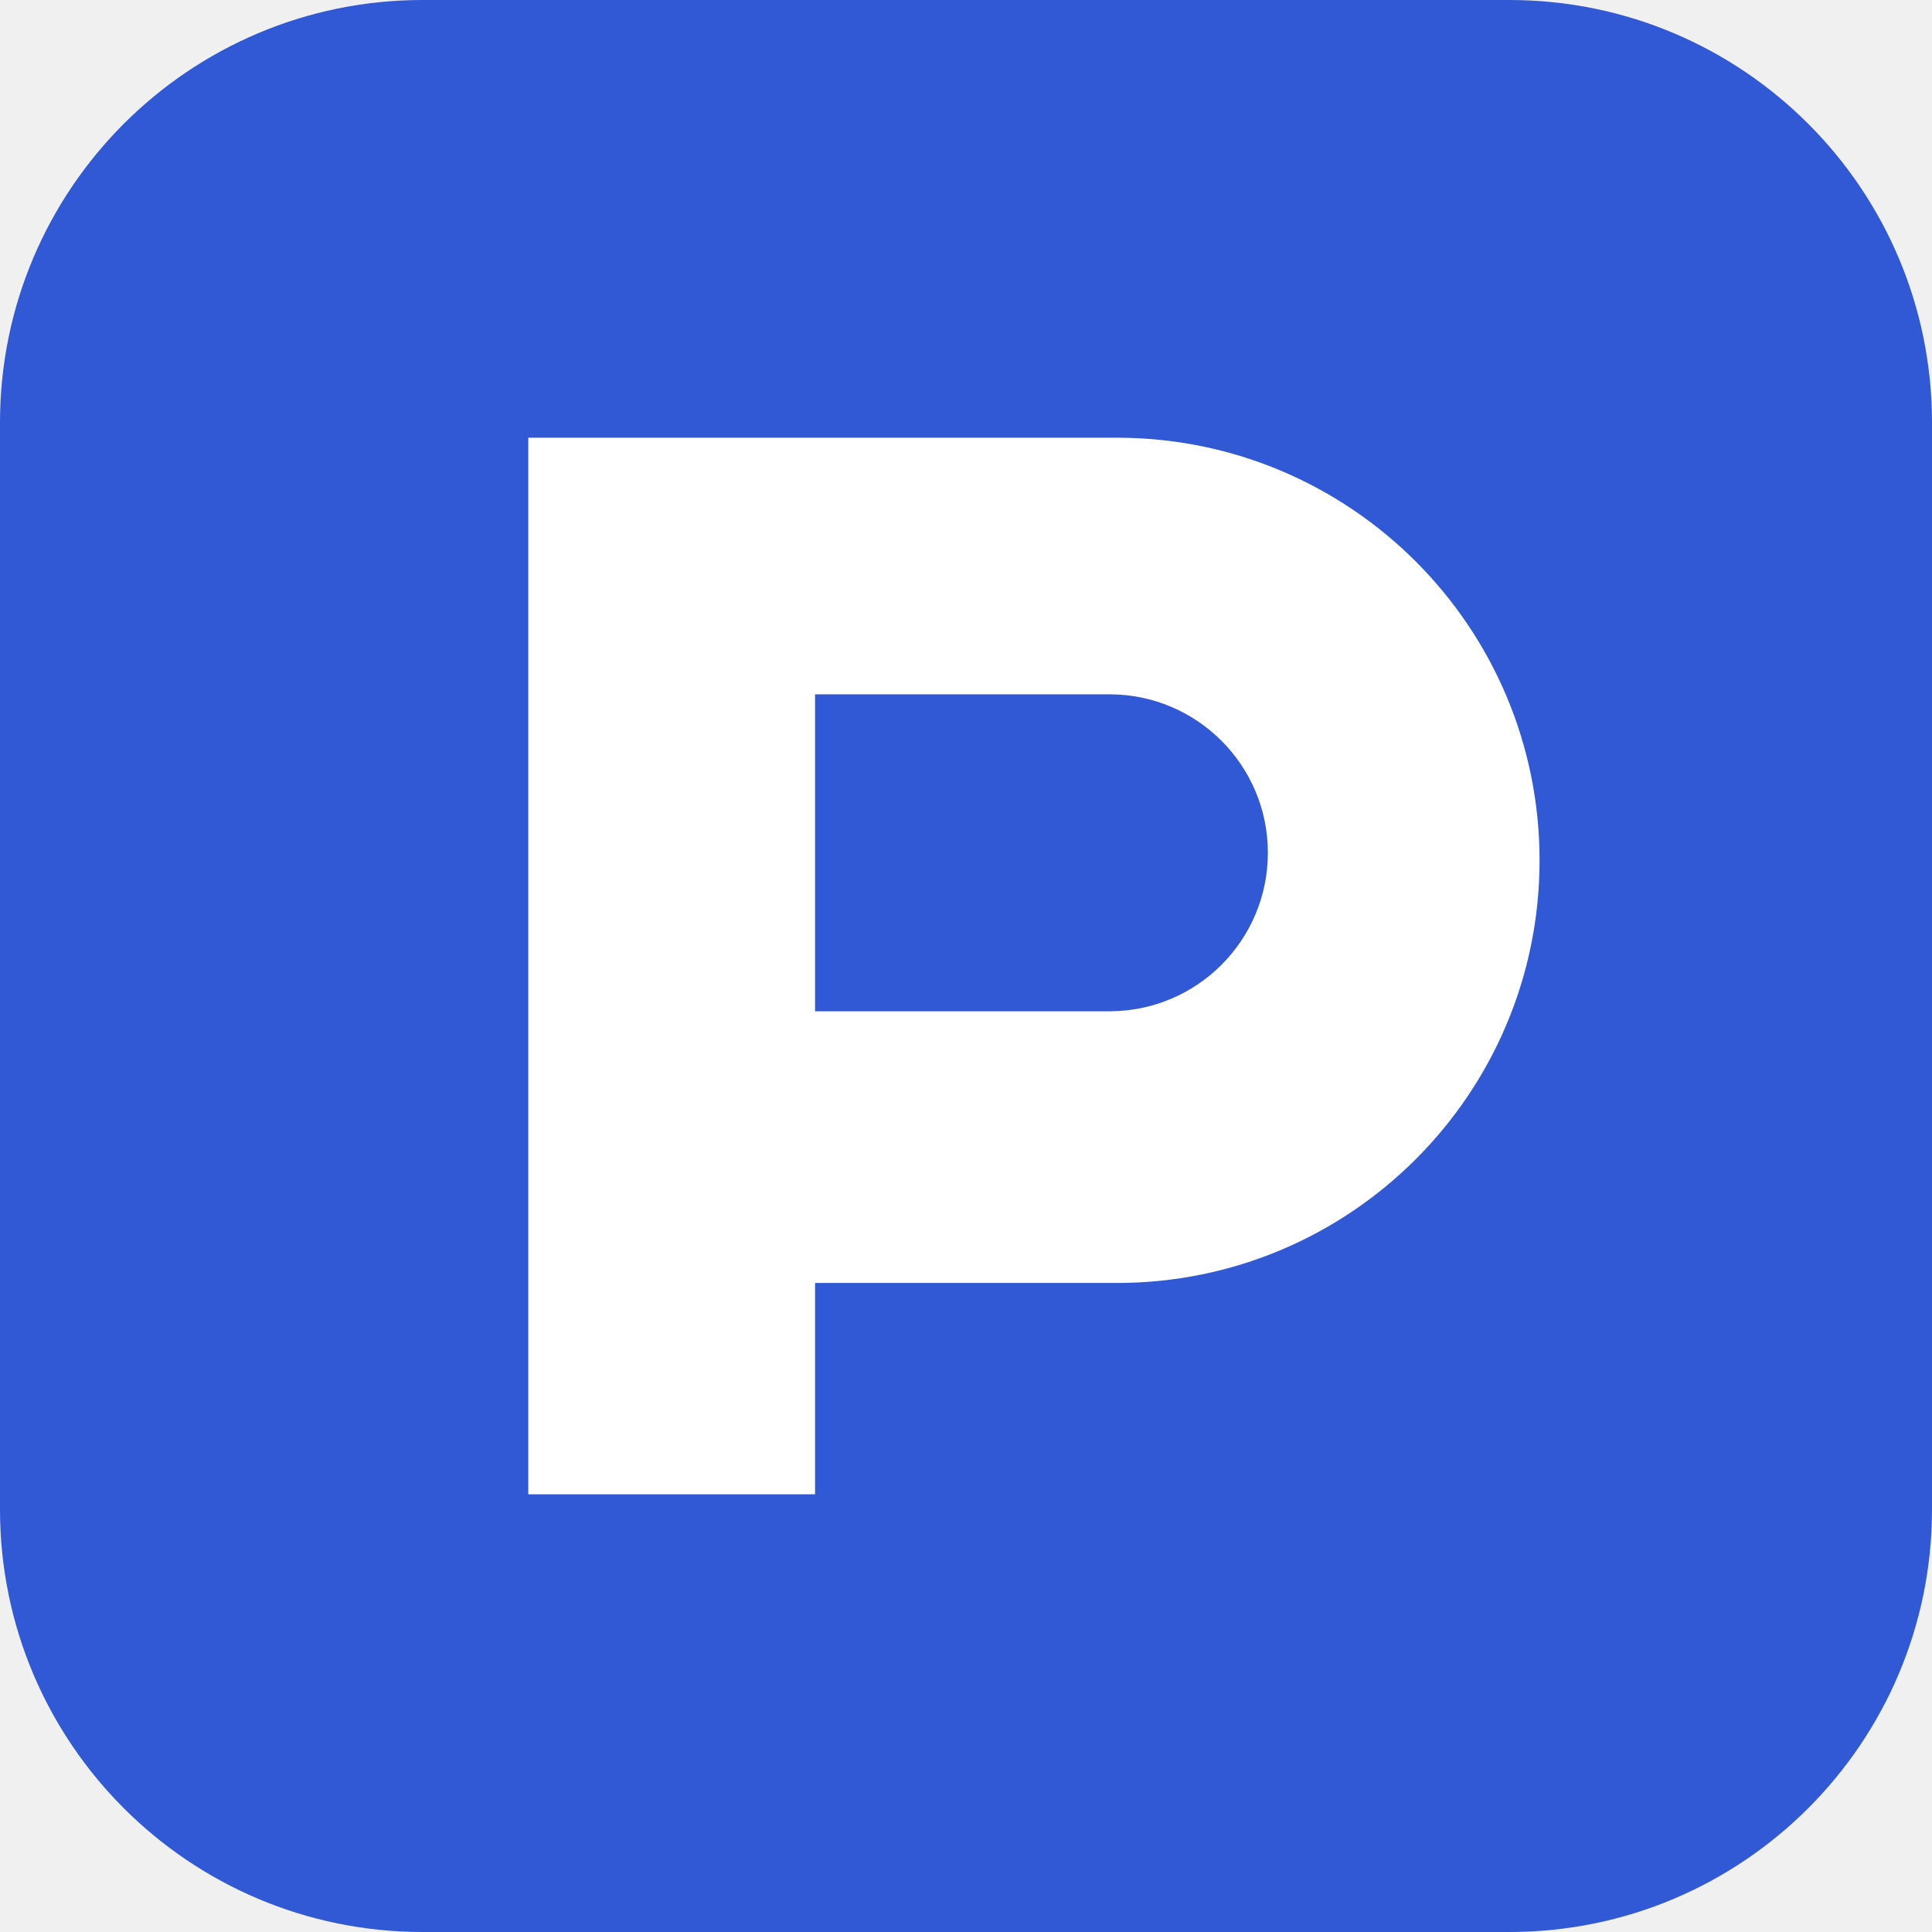
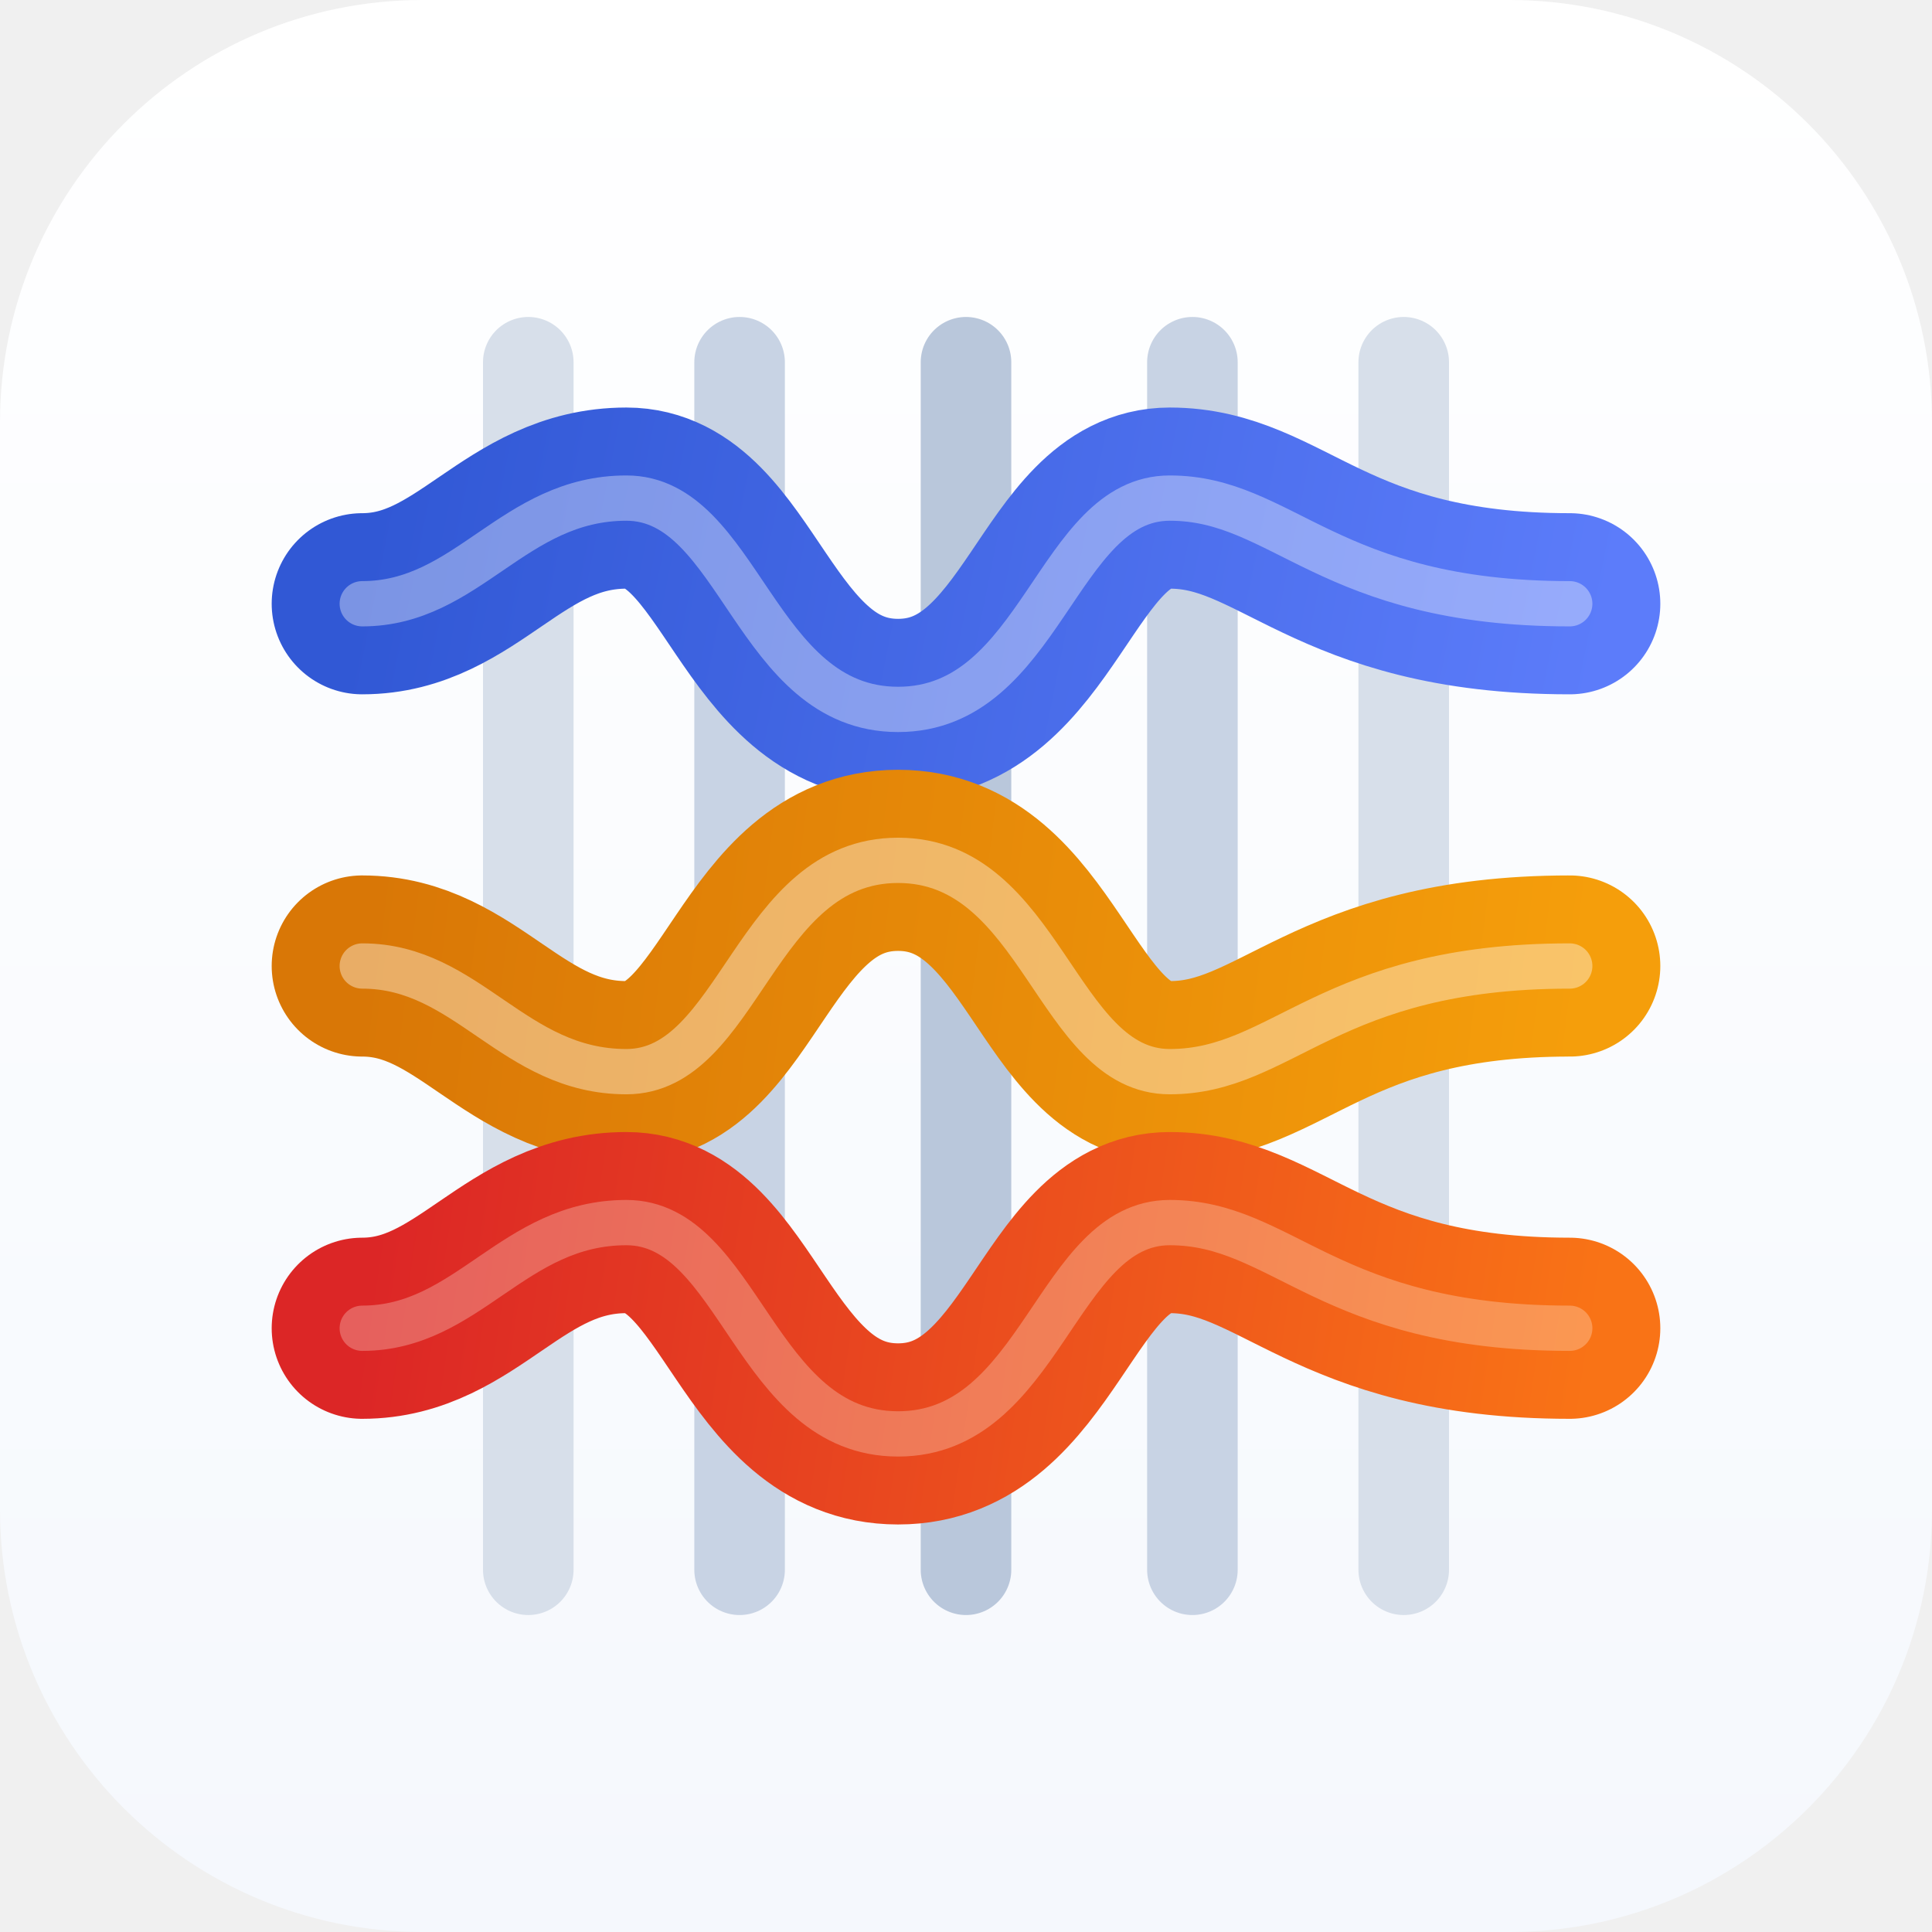
<svg xmlns="http://www.w3.org/2000/svg" width="128" height="128" viewBox="0 0 128 128" fill="none">
-   <rect width="128" height="128" rx="28" fill="#3158D5" />
-   <path d="M35 29H74C89.464 29 102 41.536 102 57C102 72.464 89.464 85 74 85H54V99H35V29Z" fill="white" />
-   <path d="M54 47V67H73.5C79.299 67 84 62.299 84 56.5C84 50.701 79.299 46 73.5 46H54V47Z" fill="#3158D5" />
+   <defs>
+     <linearGradient id="bg" x1="64" y1="0" x2="64" y2="128" gradientUnits="userSpaceOnUse">
+       <stop stop-color="#FFFFFF" />
+       <stop offset="1" stop-color="#F5F8FD" />
+     </linearGradient>
+     <linearGradient id="blue" x1="24" y1="38" x2="104" y2="54" gradientUnits="userSpaceOnUse">
+       <stop stop-color="#3158D5" />
+       <stop offset="1" stop-color="#5C7CFA" />
+     </linearGradient>
+     <linearGradient id="amber" x1="24" y1="64" x2="104" y2="74" gradientUnits="userSpaceOnUse">
+       <stop stop-color="#D97706" />
+       <stop offset="1" stop-color="#F59E0B" />
+     </linearGradient>
+     <linearGradient id="coral" x1="24" y1="88" x2="104" y2="100" gradientUnits="userSpaceOnUse">
+       <stop stop-color="#DC2626" />
+       <stop offset="1" stop-color="#F97316" />
+     </linearGradient>
+   </defs>
+   <rect width="128" height="128" rx="28" fill="url(#bg)" />
+   <path d="M35 24V104" stroke="#D7DFEA" stroke-width="6" stroke-linecap="round" />
+   <path d="M49 24V104" stroke="#C8D3E4" stroke-width="6" stroke-linecap="round" />
+   <path d="M64 24V104" stroke="#B9C7DB" stroke-width="6" stroke-linecap="round" />
+   <path d="M79 24V104" stroke="#C8D3E4" stroke-width="6" stroke-linecap="round" />
+   <path d="M93 24V104" stroke="#D7DFEA" stroke-width="6" stroke-linecap="round" />
+   <path d="M24 40C31 40 34 33 41.5 33C49 33 50 47 59.5 47C69 47 70 33 77.5 33C85 33 88 40 104 40" stroke="url(#blue)" stroke-width="12" stroke-linecap="round" stroke-linejoin="round" />
+   <path d="M24 64C31 64 34 71 41.5 71C49 71 50 57 59.5 57C69 57 70 71 77.5 71C85 71 88 64 104 64" stroke="url(#amber)" stroke-width="12" stroke-linecap="round" stroke-linejoin="round" />
+   <path d="M24 88C31 88 34 81 41.5 81C49 81 50 95 59.5 95C69 95 70 81 77.5 81C85 81 88 88 104 88" stroke="url(#coral)" stroke-width="12" stroke-linecap="round" stroke-linejoin="round" />
+   <path d="M24 40C31 40 34 33 41.5 33C49 33 50 47 59.5 47C69 47 70 33 77.5 33C85 33 88 40 104 40" stroke="#FFFFFF" stroke-opacity="0.36" stroke-width="3" stroke-linecap="round" stroke-linejoin="round" />
+   <path d="M24 64C31 64 34 71 41.5 71C49 71 50 57 59.5 57C69 57 70 71 77.5 71C85 71 88 64 104 64" stroke="#FFF7ED" stroke-opacity="0.42" stroke-width="3" stroke-linecap="round" stroke-linejoin="round" />
+   <path d="M24 88C31 88 34 81 41.5 81C49 81 50 95 59.5 95C69 95 70 81 77.5 81C85 81 88 88 104 88" stroke="#FFF7ED" stroke-opacity="0.28" stroke-width="3" stroke-linecap="round" stroke-linejoin="round" />
</svg>
